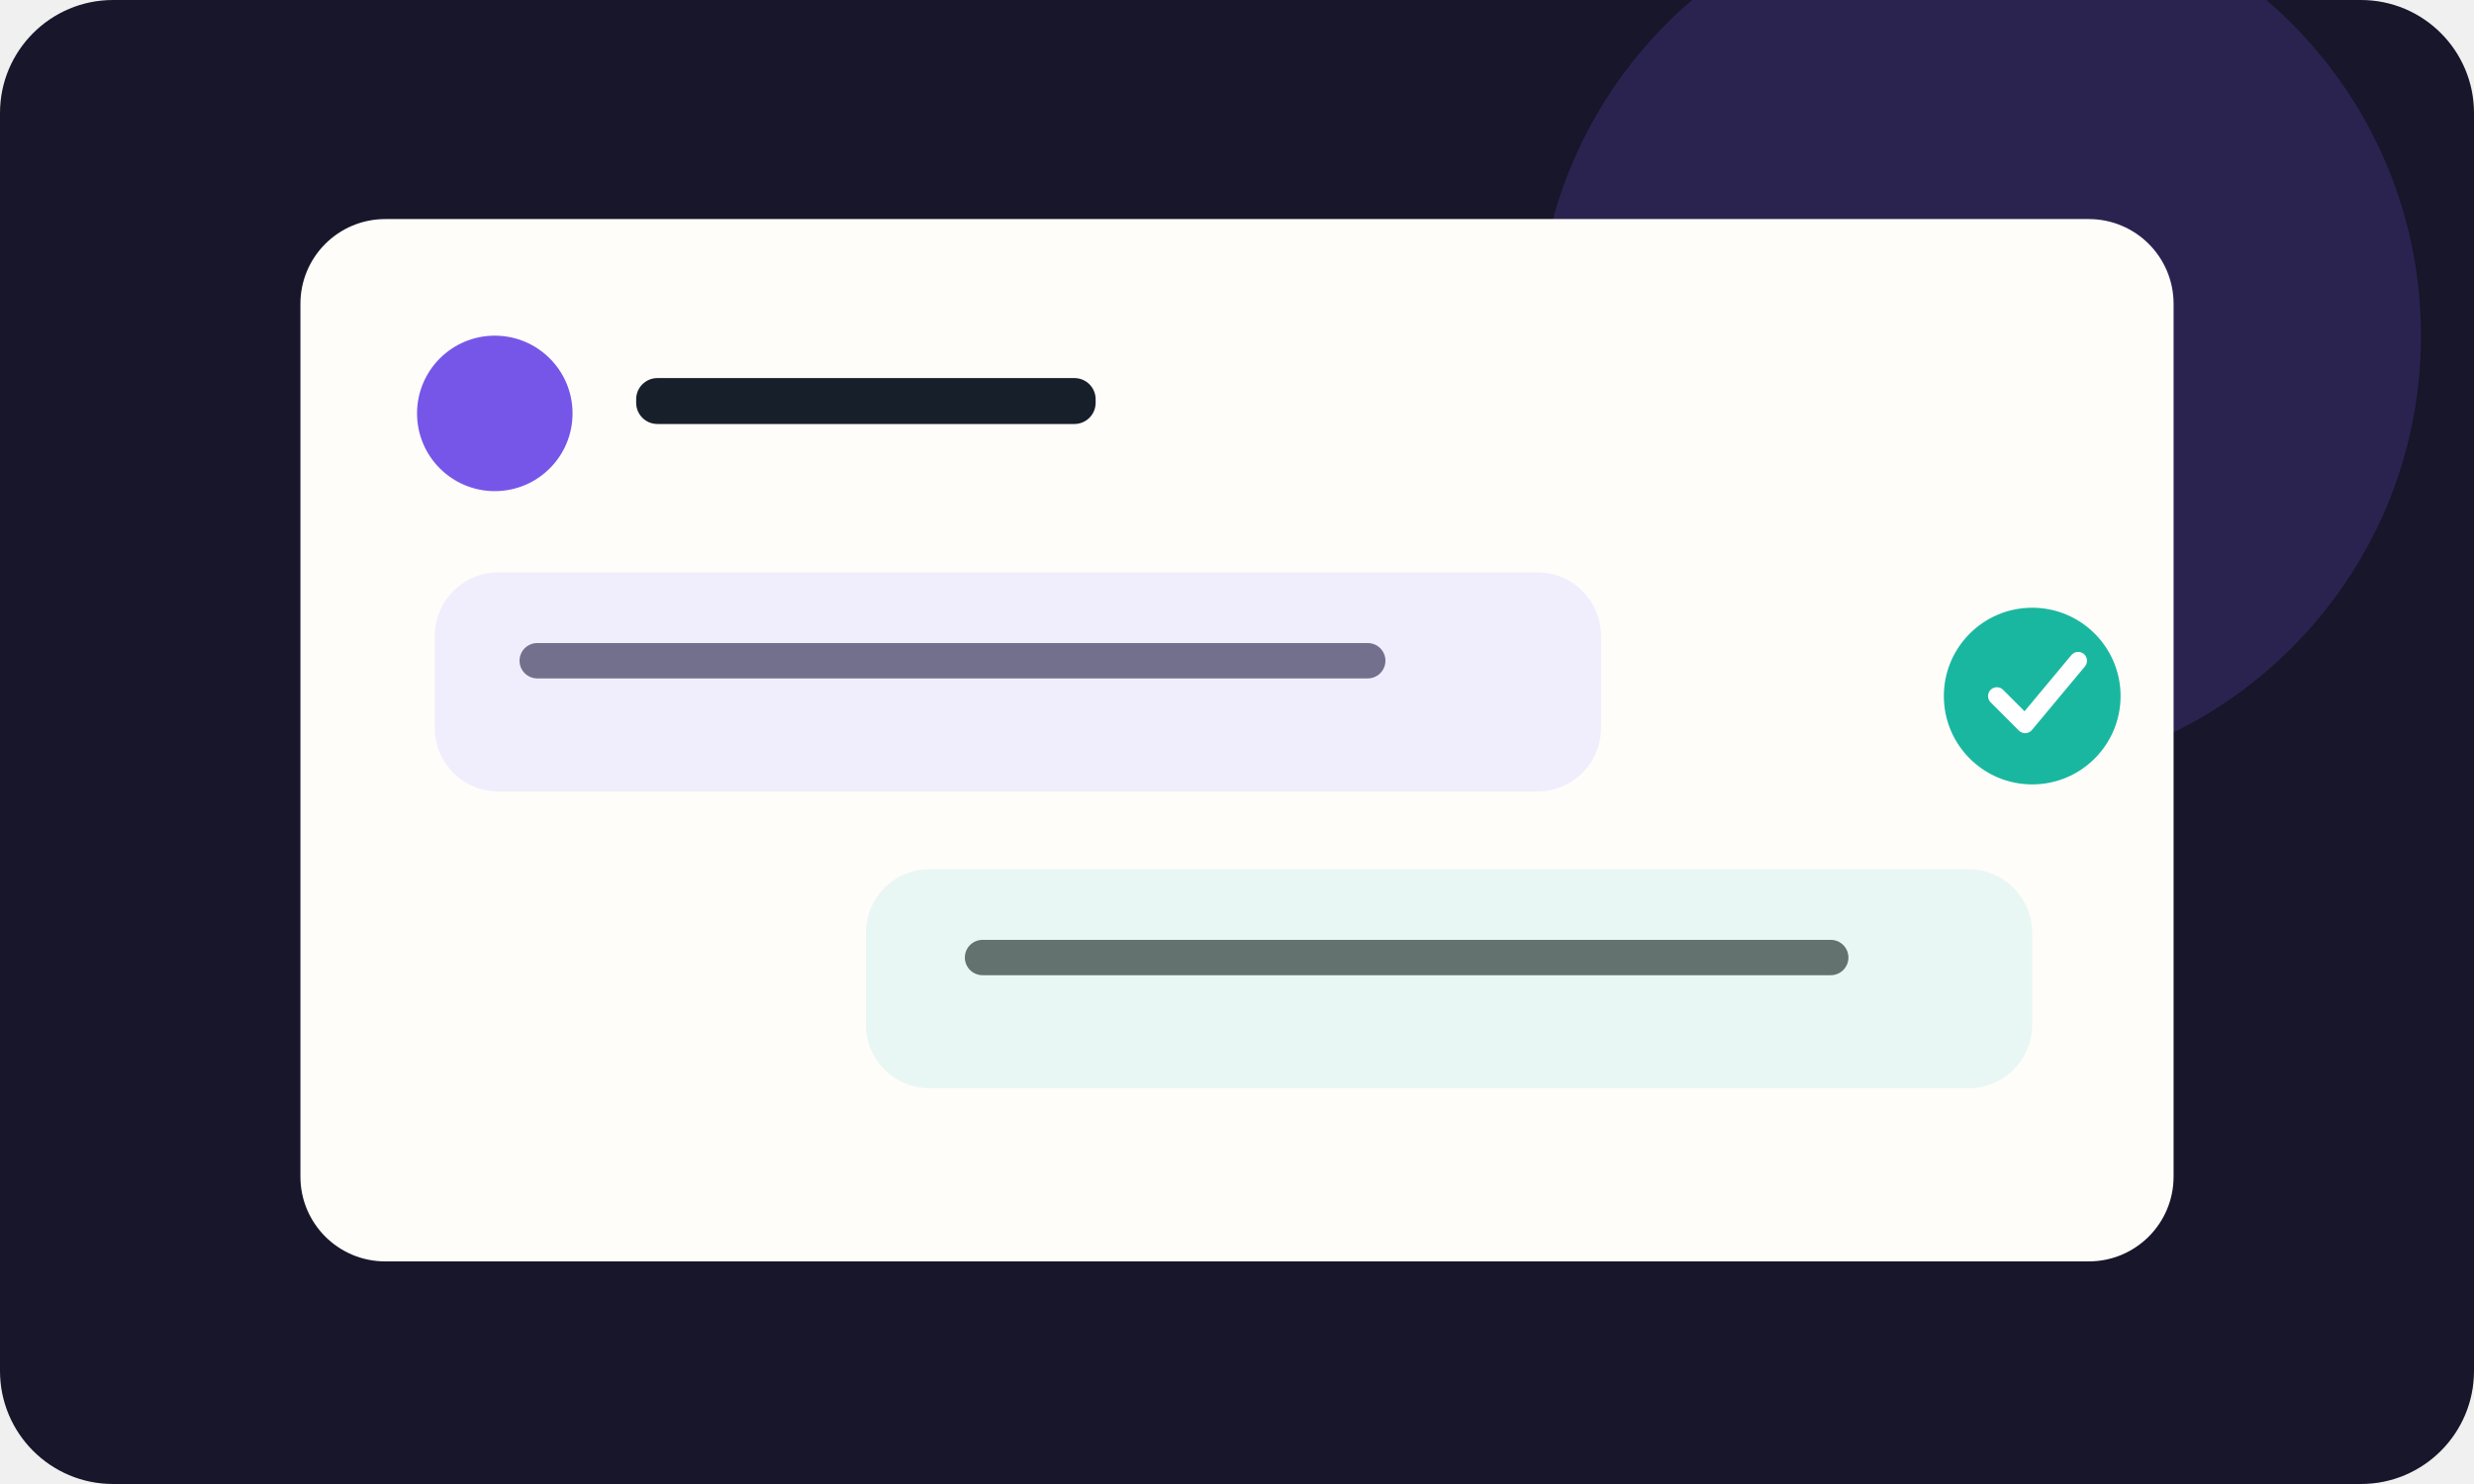
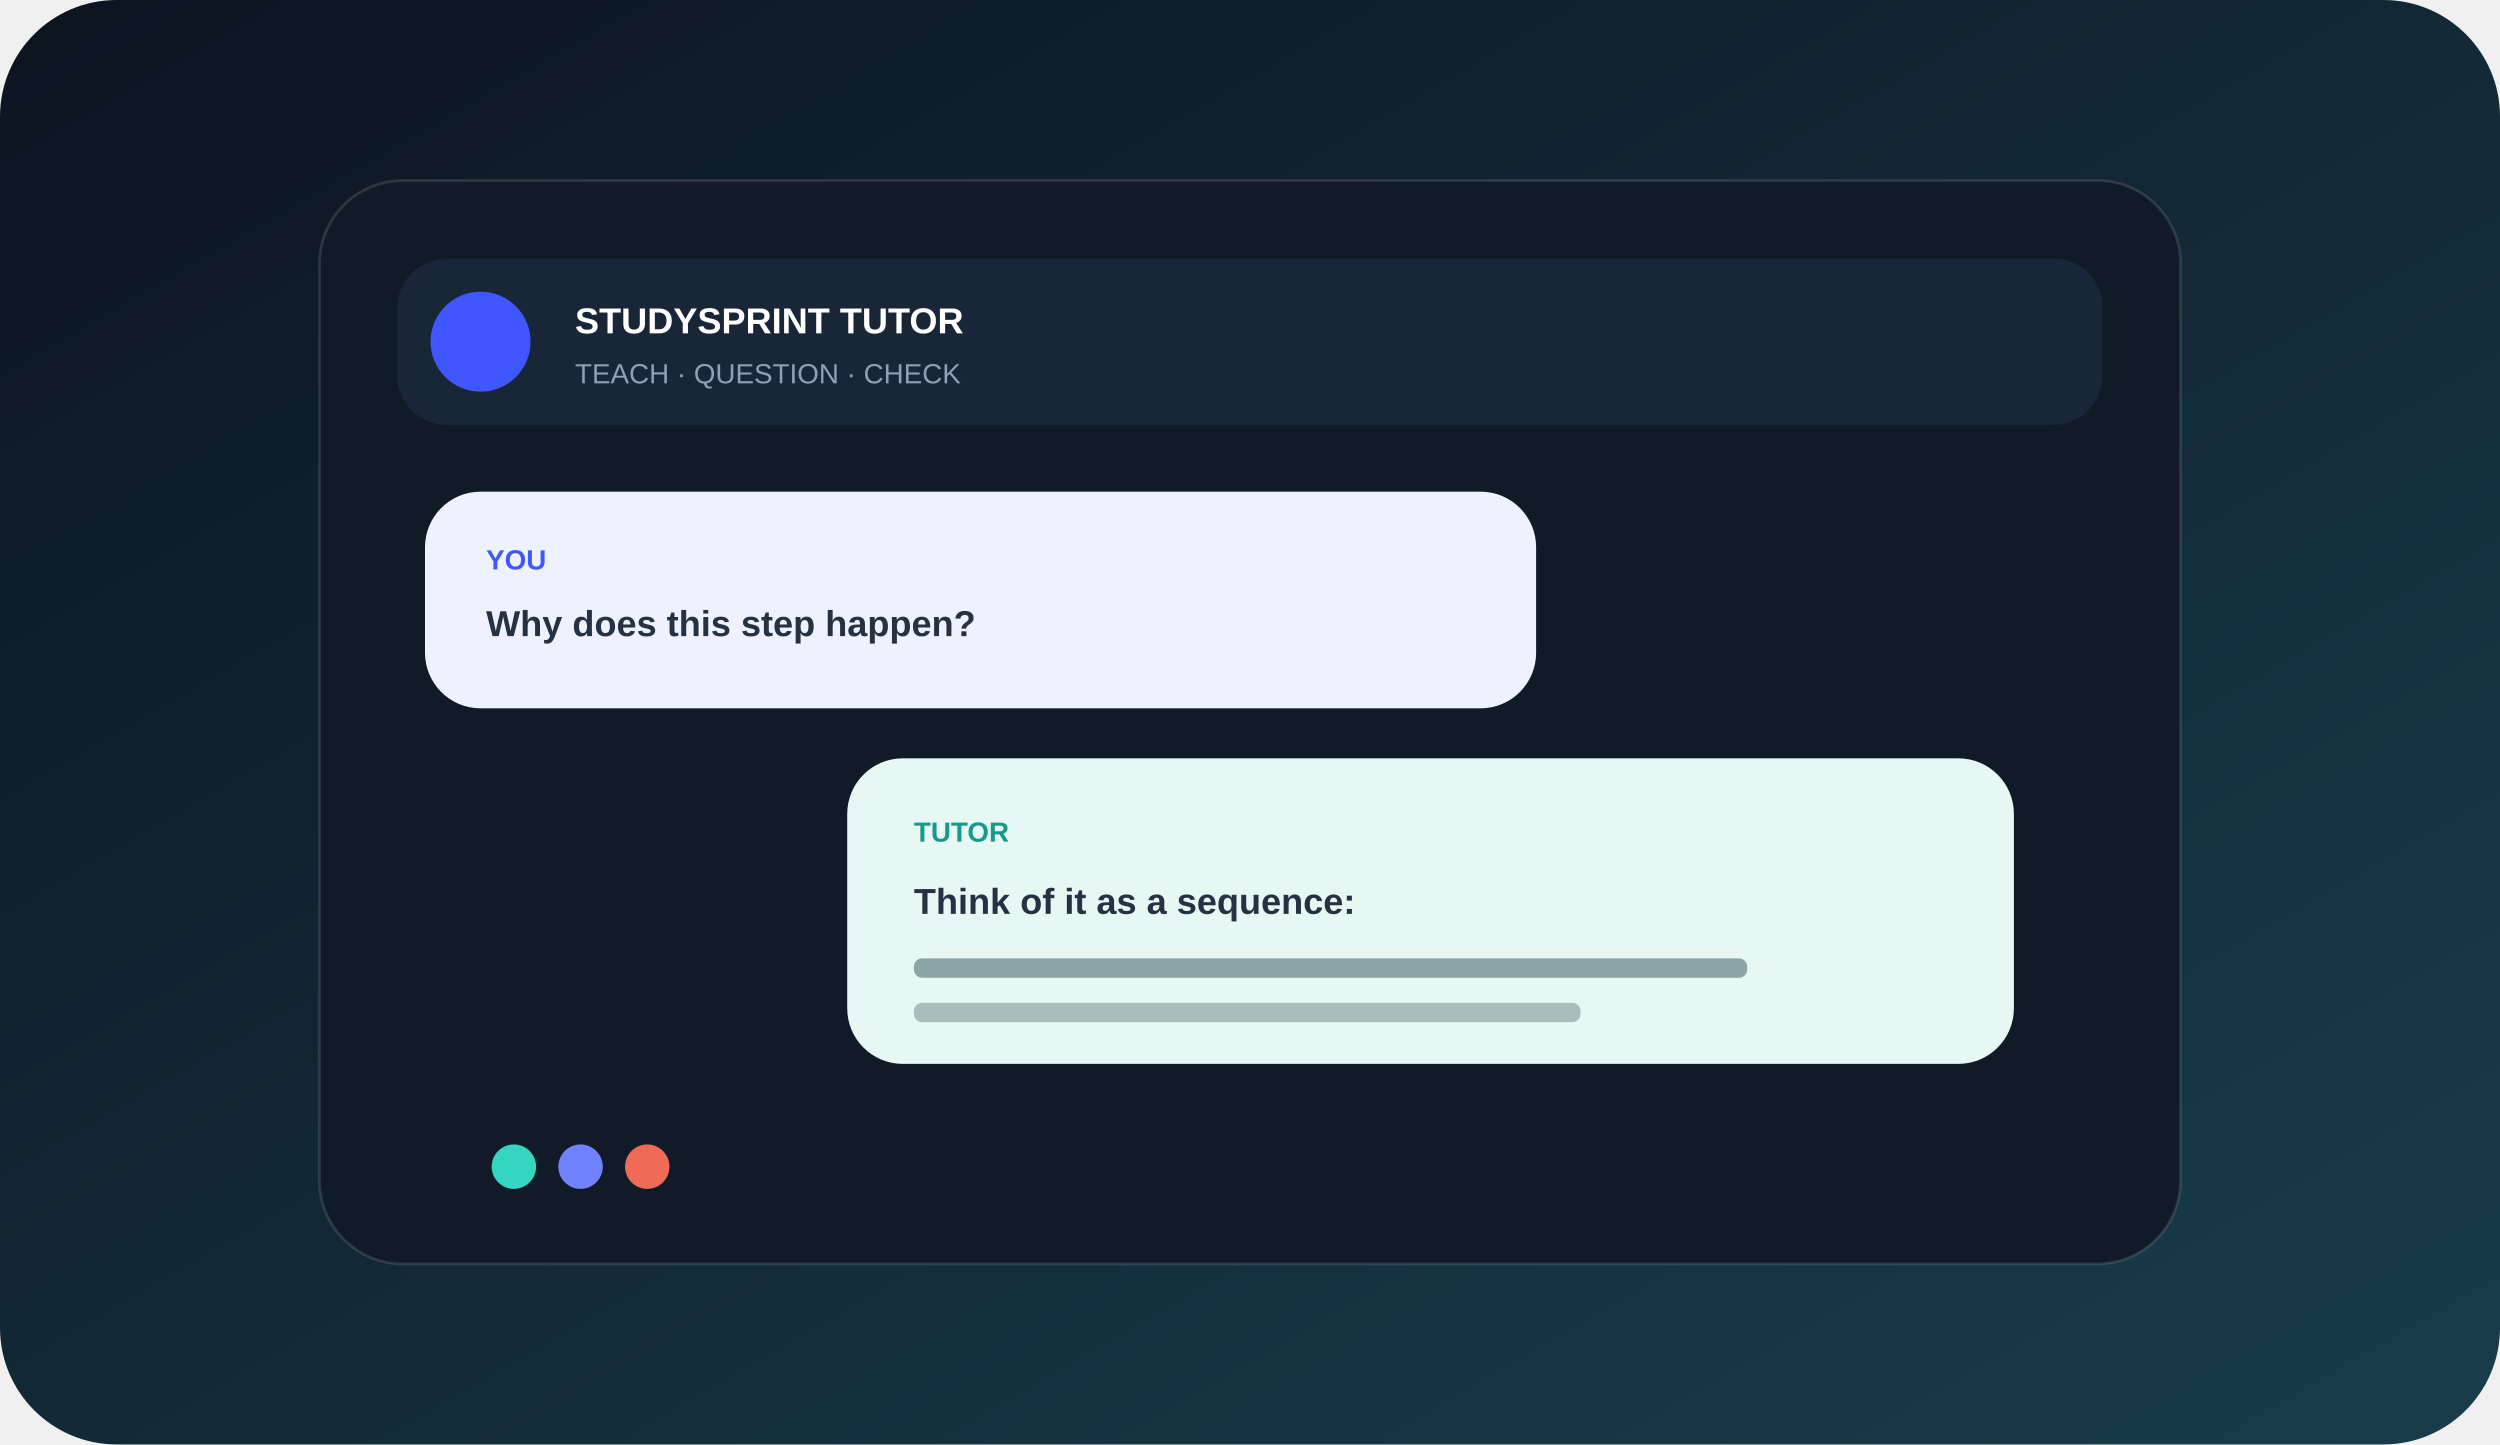
- <svg xmlns="http://www.w3.org/2000/svg" viewBox="0 0 700 420">
-   <rect width="700" height="420" rx="32" fill="#17162a" />
-   <circle cx="560" cy="95" r="125" fill="#7656e8" opacity=".2" />
-   <g transform="translate(85 62)">
-     <rect width="530" height="295" rx="24" fill="#fffdf9" />
-     <circle cx="55" cy="55" r="22" fill="#7656e8" />
-     <rect x="95" y="45" width="130" height="13" rx="6" fill="#17202a" />
-     <rect x="38" y="100" width="330" height="62" rx="18" fill="#f0eefc" />
-     <rect x="62" y="120" width="245" height="10" rx="5" fill="#73708d" />
-     <rect x="160" y="184" width="330" height="62" rx="18" fill="#e9f7f4" />
-     <rect x="188" y="204" width="250" height="10" rx="5" fill="#63716f" />
-     <circle cx="490" cy="135" r="25" fill="#19b79f" />
-     <path d="M480 135l8 8 15-18" stroke="#fff" stroke-width="5" fill="none" stroke-linecap="round" stroke-linejoin="round" />
+ <svg xmlns="http://www.w3.org/2000/svg" viewBox="0 0 900 520">
+   <defs>
+     <linearGradient id="b" x1="0" y1="0" x2="1" y2="1">
+       <stop stop-color="#0d1420" />
+       <stop offset="1" stop-color="#183d4b" />
+     </linearGradient>
+   </defs>
+   <rect width="900" height="520" rx="42" fill="url(#b)" />
+   <g transform="translate(115 65)">
+     <rect width="670" height="390" rx="30" fill="#111b28" stroke="#ffffff" stroke-opacity=".12" />
+     <rect x="28" y="28" width="614" height="60" rx="18" fill="#182638" />
+     <circle cx="58" cy="58" r="18" fill="#4057ff" />
+     <text x="92" y="55" font-family="Arial" font-size="13" font-weight="800" fill="#fff">STUDYSPRINT TUTOR</text>
+     <text x="92" y="73" font-family="Arial" font-size="10" fill="#8fa0b4">TEACH · QUESTION · CHECK</text>
+     <g transform="translate(38 112)">
+       <rect width="400" height="78" rx="20" fill="#eef2ff" />
+       <text x="22" y="28" font-family="Arial" font-size="10" font-weight="800" fill="#4057ff">YOU</text>
+       <text x="22" y="52" font-family="Arial" font-size="13" font-weight="700" fill="#263243">Why does this step happen?</text>
+     </g>
+     <g transform="translate(190 208)">
+       <rect width="420" height="110" rx="20" fill="#e7f8f4" />
+       <text x="24" y="30" font-family="Arial" font-size="10" font-weight="800" fill="#159b87">TUTOR</text>
+       <text x="24" y="56" font-family="Arial" font-size="13" font-weight="700" fill="#263243">Think of it as a sequence:</text>
+       <rect x="24" y="72" width="300" height="7" rx="3" fill="#8ca5a6" />
+       <rect x="24" y="88" width="240" height="7" rx="3" fill="#a8bdbc" />
+     </g>
+     <circle cx="70" cy="355" r="8" fill="#35d6bf" />
+     <circle cx="94" cy="355" r="8" fill="#7182ff" />
+     <circle cx="118" cy="355" r="8" fill="#f06b57" />
  </g>
</svg>
